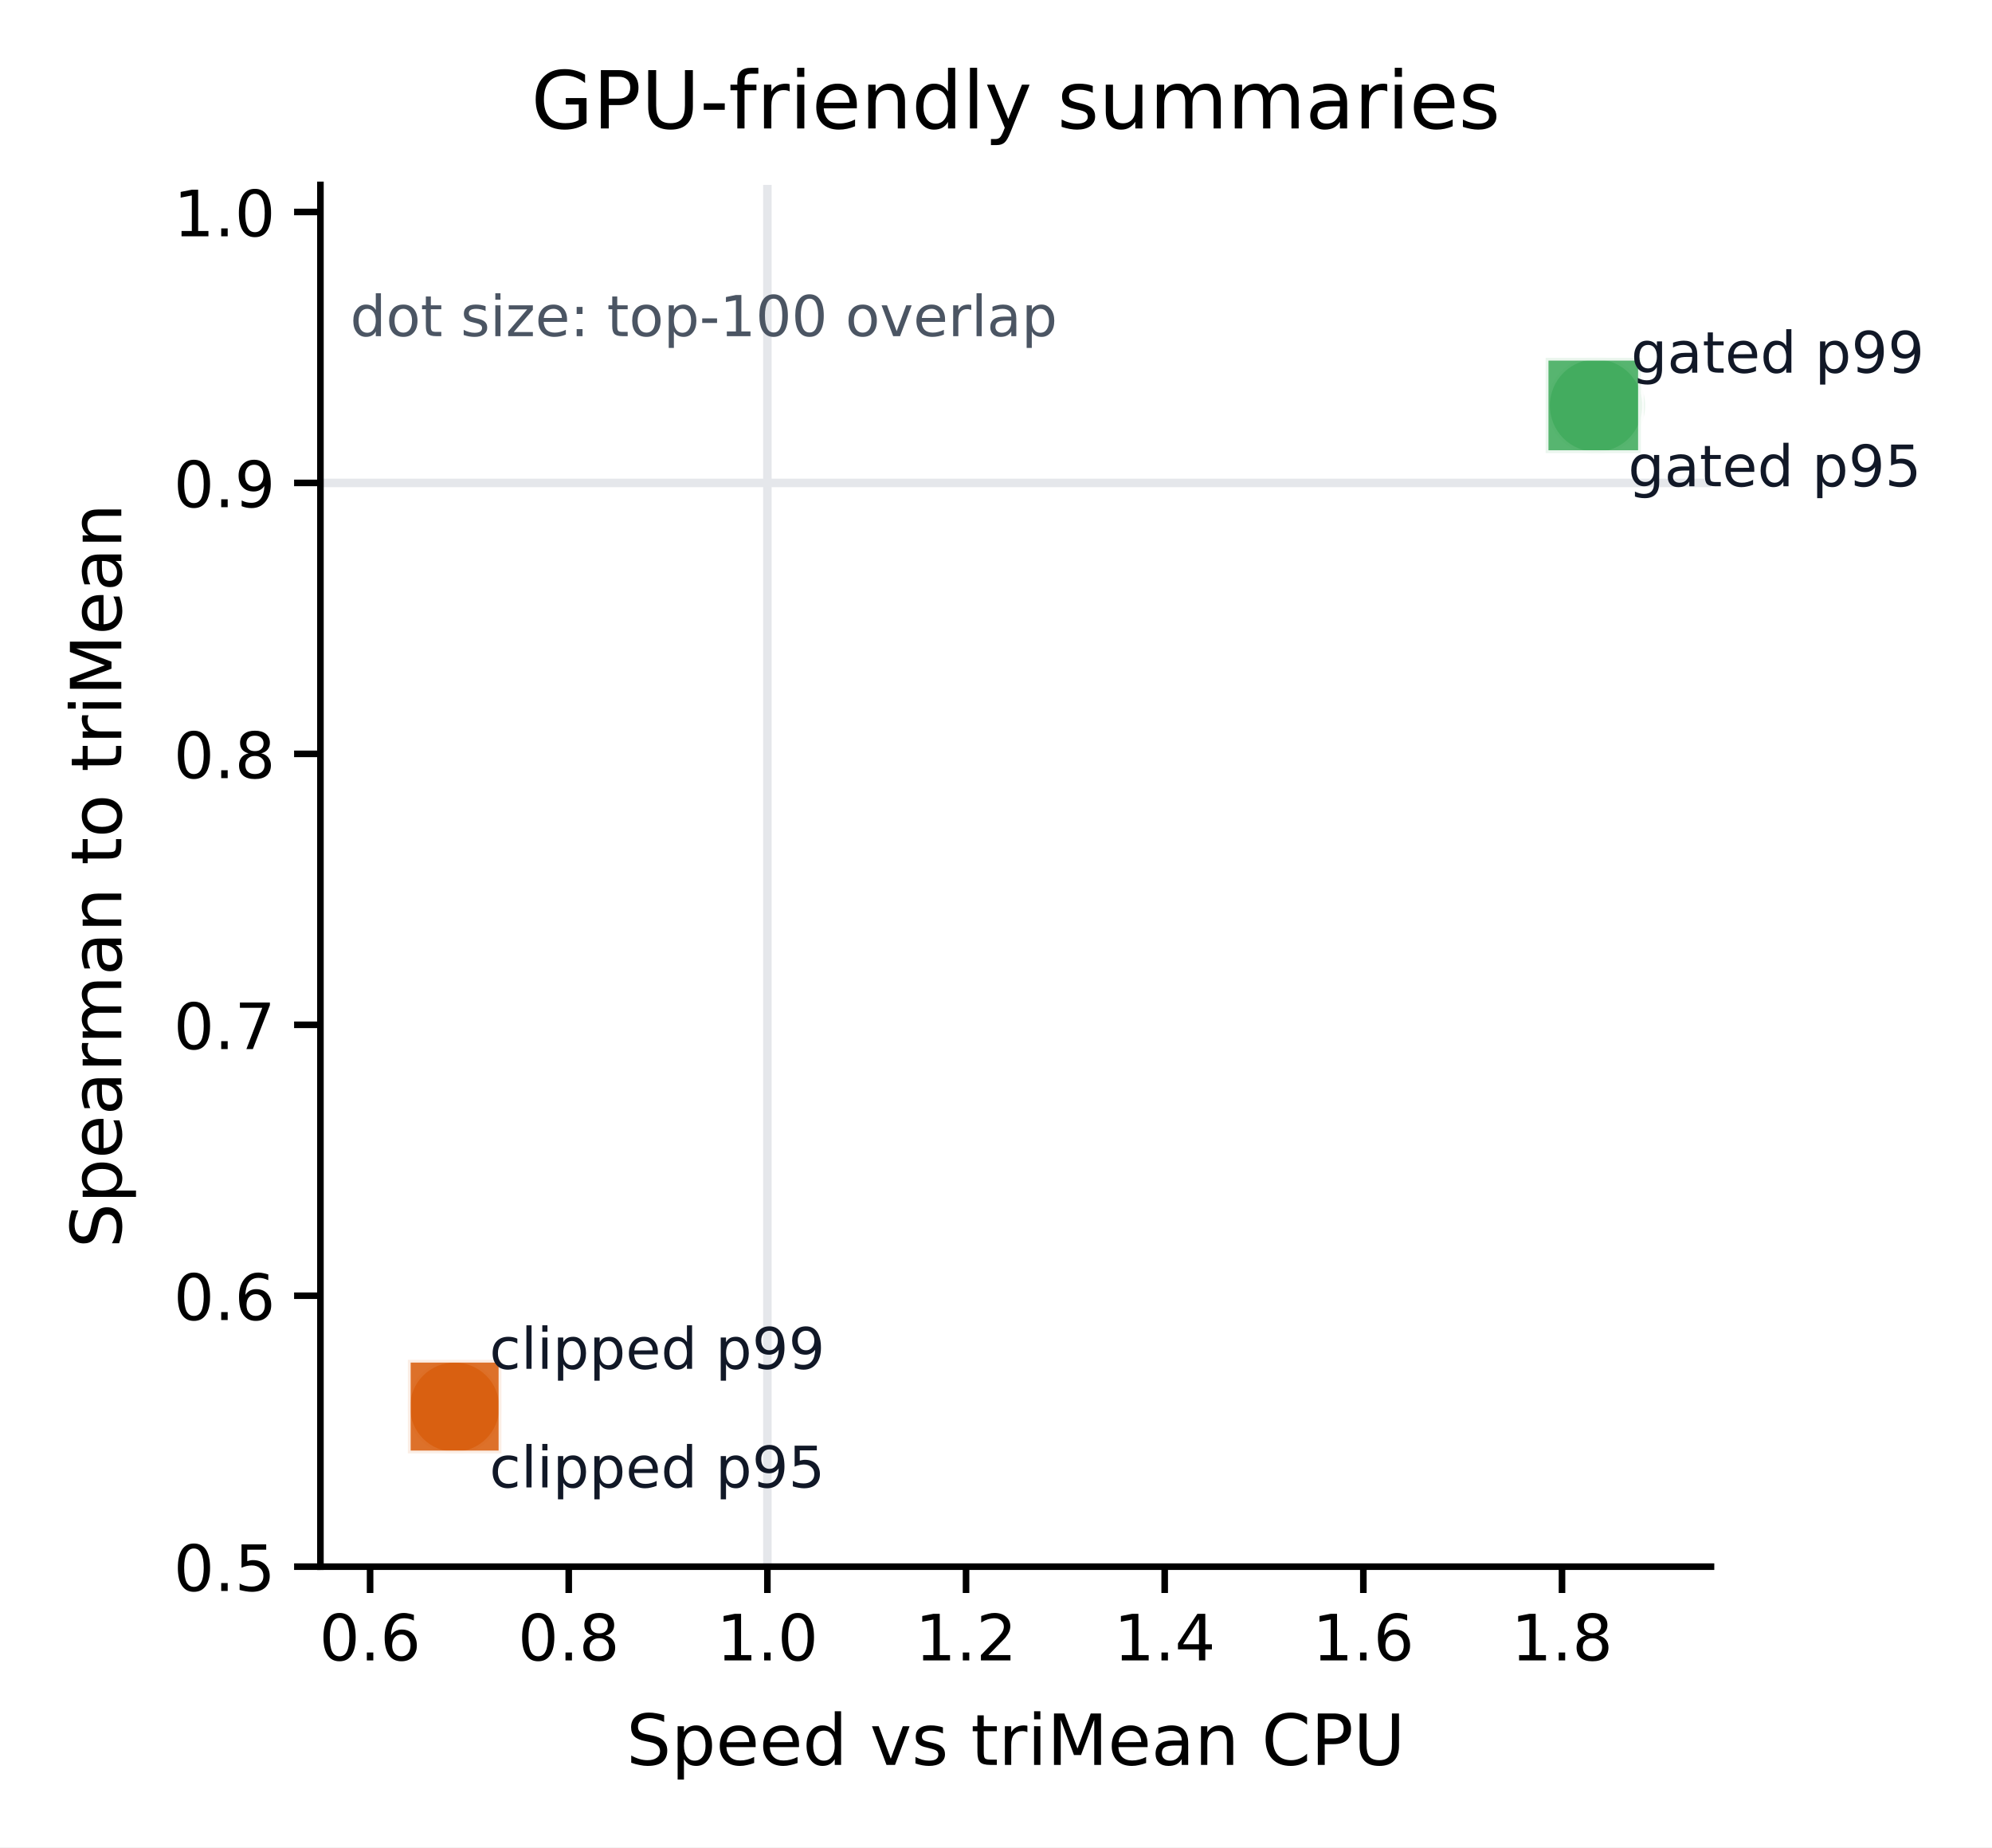
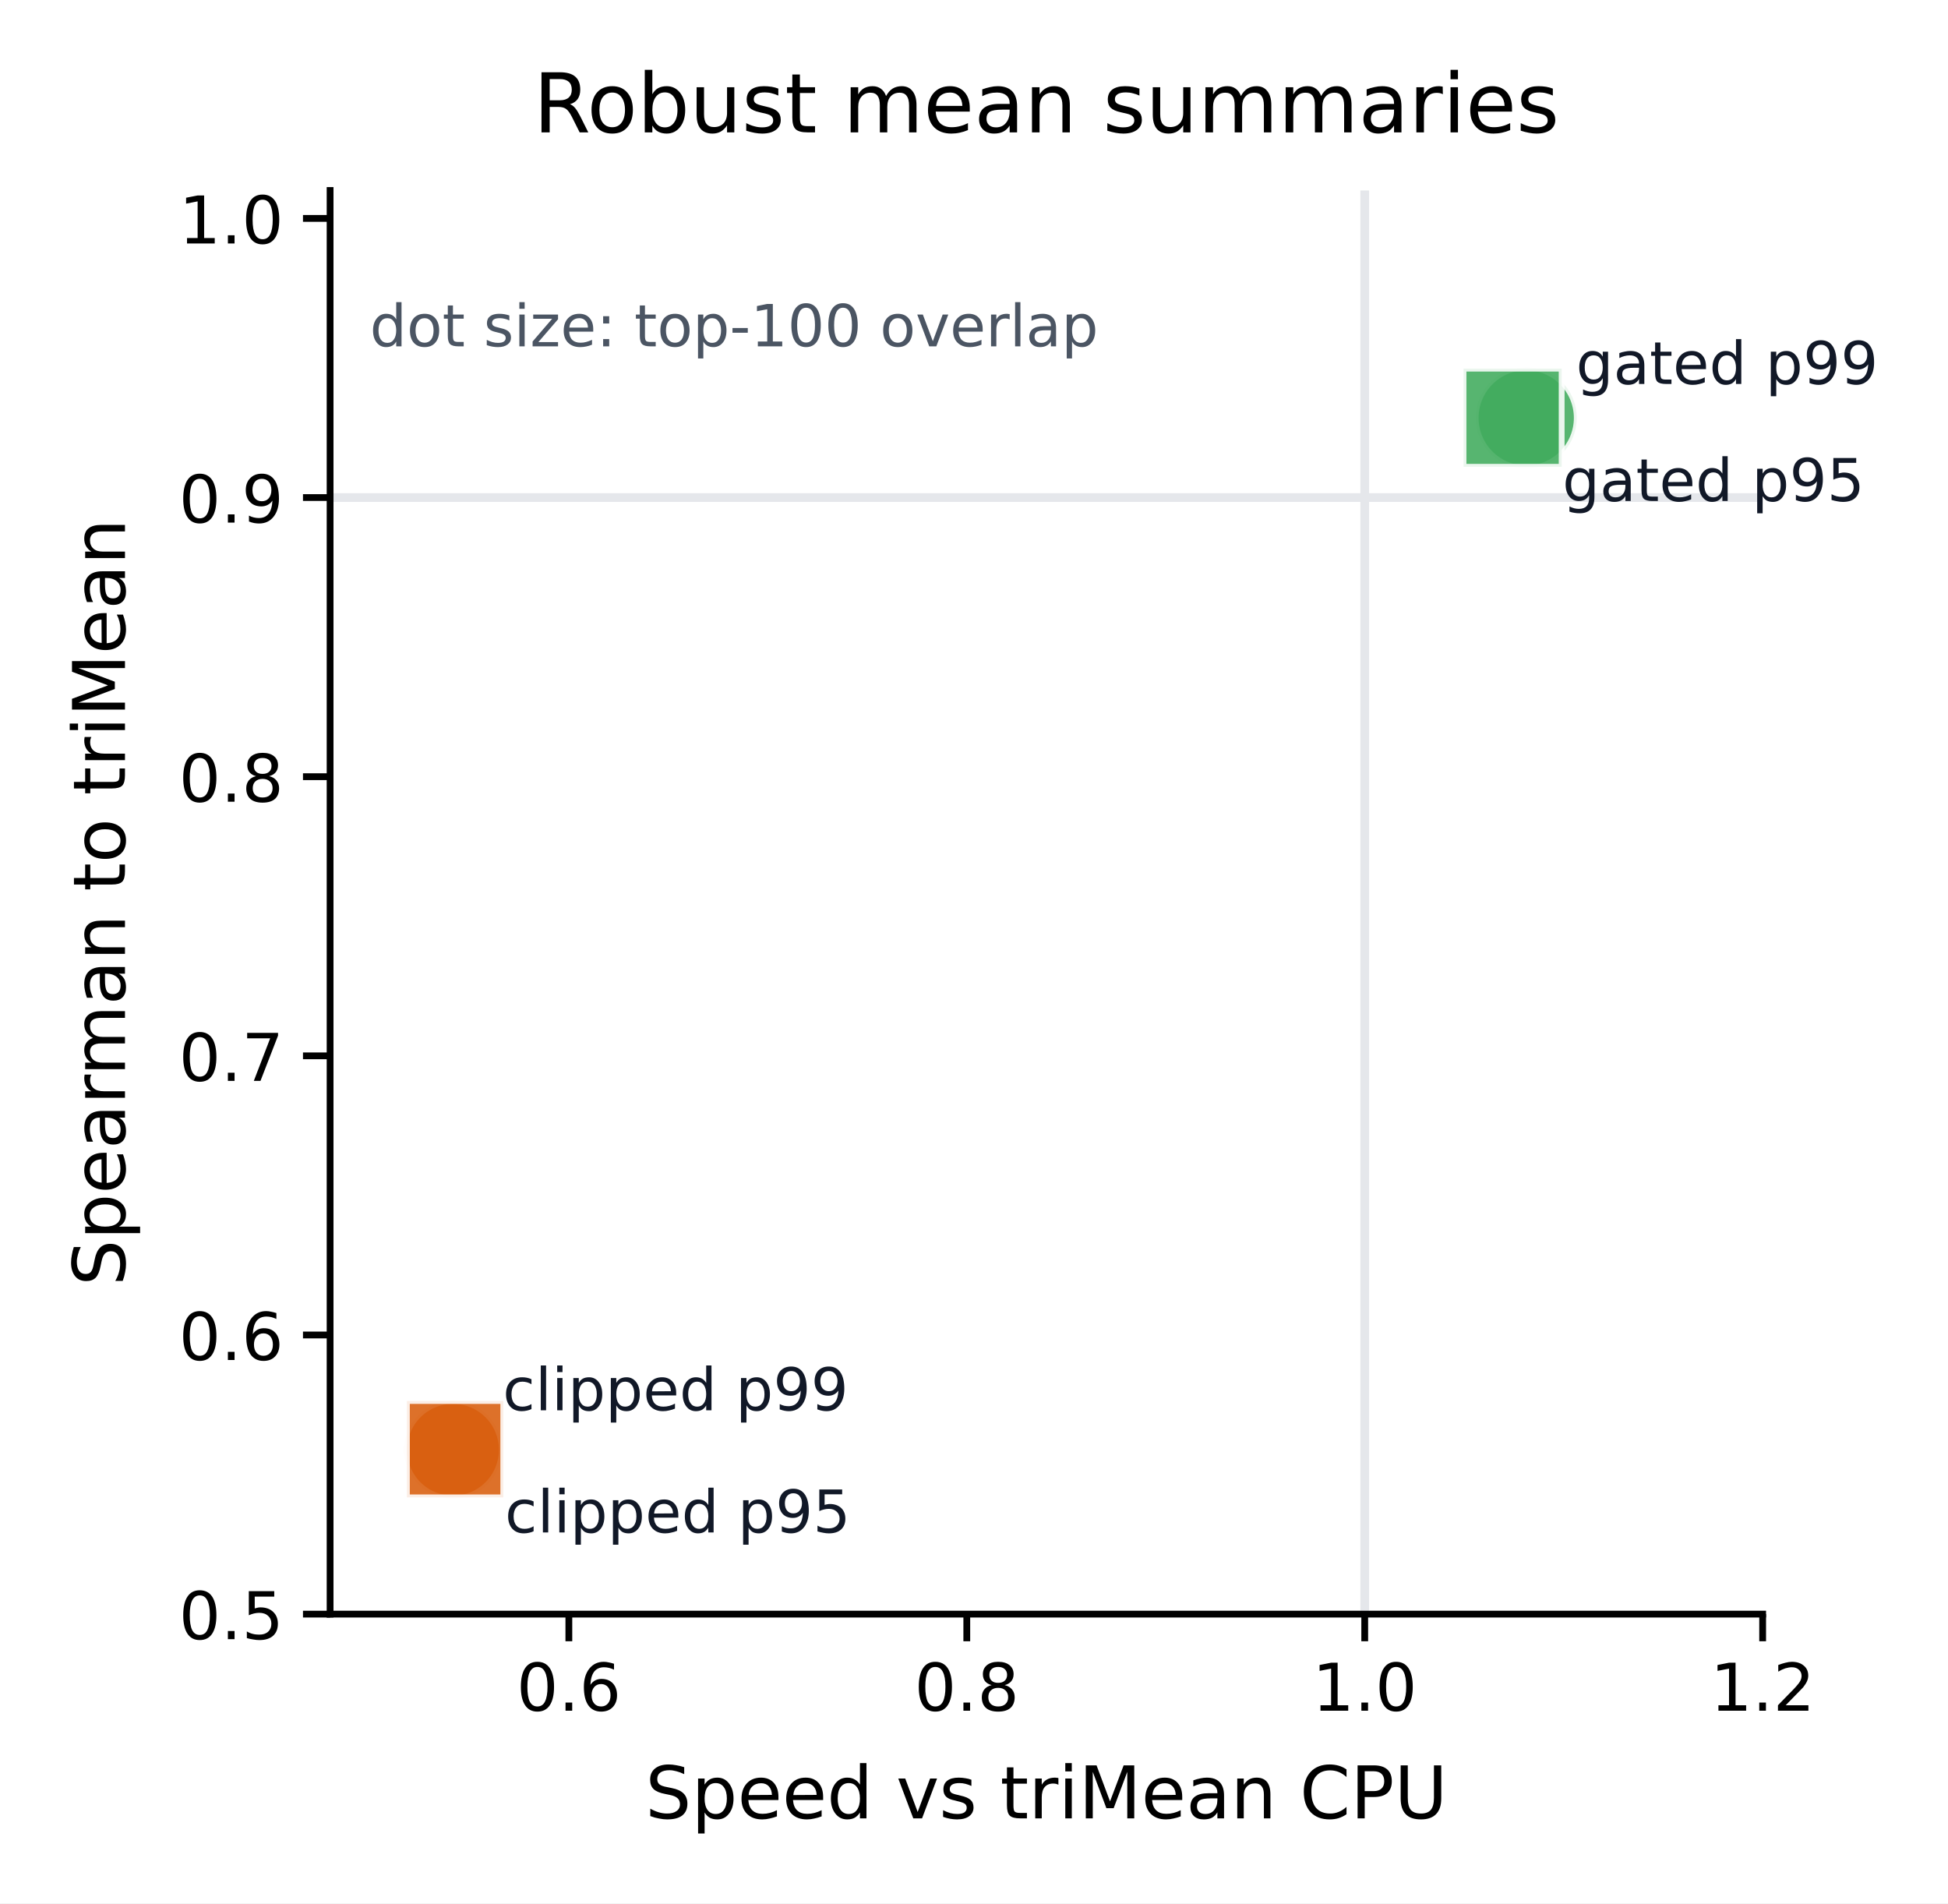
- <svg xmlns="http://www.w3.org/2000/svg" xmlns:xlink="http://www.w3.org/1999/xlink" width="211.825pt" height="196.414pt" viewBox="0 0 211.825 196.414" version="1.1">
+ <svg xmlns="http://www.w3.org/2000/svg" xmlns:xlink="http://www.w3.org/1999/xlink" width="201.075pt" height="196.414pt" viewBox="0 0 201.075 196.414" version="1.1">
  <defs>
    <style type="text/css">*{stroke-linejoin: round; stroke-linecap: butt}</style>
  </defs>
  <g id="figure_1">
    <g id="patch_1">
-       <path d="M 0 196.414  L 211.825 196.414  L 211.825 0  L 0 0  z " style="fill: #ffffff" />
+       <path d="M 0 196.414  L 201.075 196.414  L 201.075 0  L 0 0  z " style="fill: #ffffff" />
    </g>
    <g id="axes_1">
      <g id="patch_2">
        <path d="M 34.073 166.575  L 181.943 166.575  L 181.943 19.659  L 34.073 19.659  z " style="fill: #ffffff" />
      </g>
      <g id="PathCollection_1">
        <defs>
-           <path id="m9d87e54938" d="M 0 5.042  C 1.337 5.042 2.62 4.511 3.565 3.565  C 4.511 2.62 5.042 1.337 5.042 0  C 5.042 -1.337 4.511 -2.62 3.565 -3.565  C 2.62 -4.511 1.337 -5.042 0 -5.042  C -1.337 -5.042 -2.62 -4.511 -3.565 -3.565  C -4.511 -2.62 -5.042 -1.337 -5.042 0  C -5.042 1.337 -4.511 2.62 -3.565 3.565  C -2.62 4.511 -1.337 5.042 0 5.042  z " style="stroke: #ffffff; stroke-opacity: 0.88; stroke-width: 0.6" />
+           <path id="mef1d7e0fe4" d="M 0 5.042  C 1.337 5.042 2.62 4.511 3.565 3.565  C 4.511 2.62 5.042 1.337 5.042 0  C 5.042 -1.337 4.511 -2.62 3.565 -3.565  C 2.62 -4.511 1.337 -5.042 0 -5.042  C -1.337 -5.042 -2.62 -4.511 -3.565 -3.565  C -4.511 -2.62 -5.042 -1.337 -5.042 0  C -5.042 1.337 -4.511 2.62 -3.565 3.565  C -2.62 4.511 -1.337 5.042 0 5.042  z " style="stroke: #ffffff; stroke-opacity: 0.88; stroke-width: 0.6" />
        </defs>
-         <g clip-path="url(#p650618de93)">
-           <use xlink:href="#m9d87e54938" x="48.347" y="149.616" style="fill: #d95f0e; fill-opacity: 0.88; stroke: #ffffff; stroke-opacity: 0.88; stroke-width: 0.6" />
+         <g clip-path="url(#p7d39cd86bd)">
+           <use xlink:href="#mef1d7e0fe4" x="46.757" y="149.616" style="fill: #d95f0e; fill-opacity: 0.88; stroke: #ffffff; stroke-opacity: 0.88; stroke-width: 0.6" />
        </g>
      </g>
      <g id="PathCollection_2">
        <defs>
-           <path id="m2917265431" d="M -4.975 4.975  L 4.975 4.975  L 4.975 -4.975  L -4.975 -4.975  z " style="stroke: #ffffff; stroke-opacity: 0.88; stroke-width: 0.6" />
+           <path id="mac2e6d2334" d="M -4.975 4.975  L 4.975 4.975  L 4.975 -4.975  L -4.975 -4.975  z " style="stroke: #ffffff; stroke-opacity: 0.88; stroke-width: 0.6" />
        </defs>
-         <g clip-path="url(#p650618de93)">
-           <use xlink:href="#m2917265431" x="48.345" y="149.554" style="fill: #d95f0e; fill-opacity: 0.88; stroke: #ffffff; stroke-opacity: 0.88; stroke-width: 0.6" />
+         <g clip-path="url(#p7d39cd86bd)">
+           <use xlink:href="#mac2e6d2334" x="46.976" y="149.554" style="fill: #d95f0e; fill-opacity: 0.88; stroke: #ffffff; stroke-opacity: 0.88; stroke-width: 0.6" />
        </g>
      </g>
      <g id="PathCollection_3">
        <defs>
-           <path id="m1fb926d696" d="M 0 5.218  C 1.384 5.218 2.711 4.668 3.69 3.69  C 4.668 2.711 5.218 1.384 5.218 0  C 5.218 -1.384 4.668 -2.711 3.69 -3.69  C 2.711 -4.668 1.384 -5.218 0 -5.218  C -1.384 -5.218 -2.711 -4.668 -3.69 -3.69  C -4.668 -2.711 -5.218 -1.384 -5.218 0  C -5.218 1.384 -4.668 2.711 -3.69 3.69  C -2.711 4.668 -1.384 5.218 0 5.218  z " style="stroke: #ffffff; stroke-opacity: 0.88; stroke-width: 0.6" />
+           <path id="mce5a2b94cd" d="M 0 5.218  C 1.384 5.218 2.711 4.668 3.69 3.69  C 4.668 2.711 5.218 1.384 5.218 0  C 5.218 -1.384 4.668 -2.711 3.69 -3.69  C 2.711 -4.668 1.384 -5.218 0 -5.218  C -1.384 -5.218 -2.711 -4.668 -3.69 -3.69  C -4.668 -2.711 -5.218 -1.384 -5.218 0  C -5.218 1.384 -4.668 2.711 -3.69 3.69  C -2.711 4.668 -1.384 5.218 0 5.218  z " style="stroke: #ffffff; stroke-opacity: 0.88; stroke-width: 0.6" />
        </defs>
-         <g clip-path="url(#p650618de93)">
-           <use xlink:href="#m1fb926d696" x="169.727" y="43.126" style="fill: #41ab5d; fill-opacity: 0.88; stroke: #ffffff; stroke-opacity: 0.88; stroke-width: 0.6" />
+         <g clip-path="url(#p7d39cd86bd)">
+           <use xlink:href="#mce5a2b94cd" x="157.539" y="43.126" style="fill: #41ab5d; fill-opacity: 0.88; stroke: #ffffff; stroke-opacity: 0.88; stroke-width: 0.6" />
        </g>
      </g>
      <g id="PathCollection_4">
        <defs>
-           <path id="m21457bc61f" d="M -5.065 5.065  L 5.065 5.065  L 5.065 -5.065  L -5.065 -5.065  z " style="stroke: #ffffff; stroke-opacity: 0.88; stroke-width: 0.6" />
+           <path id="m901c29c602" d="M -5.065 5.065  L 5.065 5.065  L 5.065 -5.065  L -5.065 -5.065  z " style="stroke: #ffffff; stroke-opacity: 0.88; stroke-width: 0.6" />
        </defs>
-         <g clip-path="url(#p650618de93)">
-           <use xlink:href="#m21457bc61f" x="169.426" y="43.108" style="fill: #41ab5d; fill-opacity: 0.88; stroke: #ffffff; stroke-opacity: 0.88; stroke-width: 0.6" />
+         <g clip-path="url(#p7d39cd86bd)">
+           <use xlink:href="#m901c29c602" x="156.131" y="43.108" style="fill: #41ab5d; fill-opacity: 0.88; stroke: #ffffff; stroke-opacity: 0.88; stroke-width: 0.6" />
        </g>
      </g>
      <g id="matplotlib.axis_1">
        <g id="xtick_1">
          <g id="line2d_1">
            <defs>
-               <path id="m86f67734f6" d="M 0 0  L 0 2.8  " style="stroke: #000000; stroke-width: 0.7" />
+               <path id="mc7f0386f98" d="M 0 0  L 0 2.8  " style="stroke: #000000; stroke-width: 0.7" />
            </defs>
            <g>
-               <use xlink:href="#m86f67734f6" x="39.354" y="166.575" style="stroke: #000000; stroke-width: 0.7" />
+               <use xlink:href="#mc7f0386f98" x="58.718" y="166.575" style="stroke: #000000; stroke-width: 0.7" />
            </g>
          </g>
          <g id="text_1">
-             <text style="font-size: 6.8px; font-family: 'DejaVu Sans'; text-anchor: middle" x="39.354" y="176.542" transform="rotate(-0 39.35379 176.5416)">0.6</text>
+             <text style="font-size: 6.8px; font-family: 'DejaVu Sans'; text-anchor: middle" x="58.718" y="176.542" transform="rotate(-0 58.71772 176.5416)">0.6</text>
          </g>
        </g>
        <g id="xtick_2">
          <g id="line2d_2">
            <g>
-               <use xlink:href="#m86f67734f6" x="60.478" y="166.575" style="stroke: #000000; stroke-width: 0.7" />
+               <use xlink:href="#mc7f0386f98" x="99.793" y="166.575" style="stroke: #000000; stroke-width: 0.7" />
            </g>
          </g>
          <g id="text_2">
-             <text style="font-size: 6.8px; font-family: 'DejaVu Sans'; text-anchor: middle" x="60.478" y="176.542" transform="rotate(-0 60.47808 176.5416)">0.8</text>
+             <text style="font-size: 6.8px; font-family: 'DejaVu Sans'; text-anchor: middle" x="99.793" y="176.542" transform="rotate(-0 99.79272 176.5416)">0.8</text>
          </g>
        </g>
        <g id="xtick_3">
          <g id="line2d_3">
            <g>
-               <use xlink:href="#m86f67734f6" x="81.602" y="166.575" style="stroke: #000000; stroke-width: 0.7" />
+               <use xlink:href="#mc7f0386f98" x="140.868" y="166.575" style="stroke: #000000; stroke-width: 0.7" />
            </g>
          </g>
          <g id="text_3">
-             <text style="font-size: 6.8px; font-family: 'DejaVu Sans'; text-anchor: middle" x="81.602" y="176.542" transform="rotate(-0 81.60236 176.5416)">1.0</text>
+             <text style="font-size: 6.8px; font-family: 'DejaVu Sans'; text-anchor: middle" x="140.868" y="176.542" transform="rotate(-0 140.8677 176.5416)">1.0</text>
          </g>
        </g>
        <g id="xtick_4">
          <g id="line2d_4">
            <g>
-               <use xlink:href="#m86f67734f6" x="102.727" y="166.575" style="stroke: #000000; stroke-width: 0.7" />
+               <use xlink:href="#mc7f0386f98" x="181.943" y="166.575" style="stroke: #000000; stroke-width: 0.7" />
            </g>
          </g>
          <g id="text_4">
-             <text style="font-size: 6.8px; font-family: 'DejaVu Sans'; text-anchor: middle" x="102.727" y="176.542" transform="rotate(-0 102.7266 176.5416)">1.2</text>
+             <text style="font-size: 6.8px; font-family: 'DejaVu Sans'; text-anchor: middle" x="181.943" y="176.542" transform="rotate(-0 181.9427 176.5416)">1.2</text>
          </g>
        </g>
-         <g id="xtick_5">
-           <g id="line2d_5">
-             <g>
-               <use xlink:href="#m86f67734f6" x="123.851" y="166.575" style="stroke: #000000; stroke-width: 0.7" />
-             </g>
-           </g>
-           <g id="text_5">
-             <text style="font-size: 6.8px; font-family: 'DejaVu Sans'; text-anchor: middle" x="123.851" y="176.542" transform="rotate(-0 123.8509 176.5416)">1.4</text>
-           </g>
-         </g>
-         <g id="xtick_6">
-           <g id="line2d_6">
-             <g>
-               <use xlink:href="#m86f67734f6" x="144.975" y="166.575" style="stroke: #000000; stroke-width: 0.7" />
-             </g>
-           </g>
-           <g id="text_6">
-             <text style="font-size: 6.8px; font-family: 'DejaVu Sans'; text-anchor: middle" x="144.975" y="176.542" transform="rotate(-0 144.9752 176.5416)">1.6</text>
-           </g>
-         </g>
-         <g id="xtick_7">
-           <g id="line2d_7">
-             <g>
-               <use xlink:href="#m86f67734f6" x="166.1" y="166.575" style="stroke: #000000; stroke-width: 0.7" />
-             </g>
-           </g>
-           <g id="text_7">
-             <text style="font-size: 6.8px; font-family: 'DejaVu Sans'; text-anchor: middle" x="166.1" y="176.542" transform="rotate(-0 166.0995 176.5416)">1.8</text>
-           </g>
-         </g>
-         <g id="text_8">
+         <g id="text_5">
          <text style="font-size: 7.5px; font-family: 'DejaVu Sans'; text-anchor: middle" x="108.008" y="187.655" transform="rotate(-0 108.0077 187.6546)">Speed vs triMean CPU</text>
        </g>
      </g>
      <g id="matplotlib.axis_2">
        <g id="ytick_1">
-           <g id="line2d_8">
+           <g id="line2d_5">
            <defs>
-               <path id="mf995b91e9f" d="M 0 0  L -2.8 0  " style="stroke: #000000; stroke-width: 0.7" />
+               <path id="m83143f5819" d="M 0 0  L -2.8 0  " style="stroke: #000000; stroke-width: 0.7" />
            </defs>
            <g>
-               <use xlink:href="#mf995b91e9f" x="34.073" y="166.575" style="stroke: #000000; stroke-width: 0.7" />
+               <use xlink:href="#m83143f5819" x="34.073" y="166.575" style="stroke: #000000; stroke-width: 0.7" />
            </g>
          </g>
-           <g id="text_9">
+           <g id="text_6">
            <text style="font-size: 6.8px; font-family: 'DejaVu Sans'; text-anchor: end" x="29.273" y="169.158" transform="rotate(-0 29.27272 169.1581)">0.5</text>
          </g>
        </g>
        <g id="ytick_2">
-           <g id="line2d_9">
+           <g id="line2d_6">
            <g>
-               <use xlink:href="#mf995b91e9f" x="34.073" y="137.768" style="stroke: #000000; stroke-width: 0.7" />
+               <use xlink:href="#m83143f5819" x="34.073" y="137.768" style="stroke: #000000; stroke-width: 0.7" />
            </g>
          </g>
-           <g id="text_10">
+           <g id="text_7">
            <text style="font-size: 6.8px; font-family: 'DejaVu Sans'; text-anchor: end" x="29.273" y="140.351" transform="rotate(-0 29.27272 140.3511)">0.6</text>
          </g>
        </g>
        <g id="ytick_3">
-           <g id="line2d_10">
+           <g id="line2d_7">
            <g>
-               <use xlink:href="#mf995b91e9f" x="34.073" y="108.961" style="stroke: #000000; stroke-width: 0.7" />
+               <use xlink:href="#m83143f5819" x="34.073" y="108.961" style="stroke: #000000; stroke-width: 0.7" />
            </g>
          </g>
-           <g id="text_11">
+           <g id="text_8">
            <text style="font-size: 6.8px; font-family: 'DejaVu Sans'; text-anchor: end" x="29.273" y="111.544" transform="rotate(-0 29.27272 111.544)">0.7</text>
          </g>
        </g>
        <g id="ytick_4">
-           <g id="line2d_11">
+           <g id="line2d_8">
            <g>
-               <use xlink:href="#mf995b91e9f" x="34.073" y="80.153" style="stroke: #000000; stroke-width: 0.7" />
+               <use xlink:href="#m83143f5819" x="34.073" y="80.153" style="stroke: #000000; stroke-width: 0.7" />
            </g>
          </g>
-           <g id="text_12">
+           <g id="text_9">
            <text style="font-size: 6.8px; font-family: 'DejaVu Sans'; text-anchor: end" x="29.273" y="82.737" transform="rotate(-0 29.27272 82.73696)">0.8</text>
          </g>
        </g>
        <g id="ytick_5">
-           <g id="line2d_12">
+           <g id="line2d_9">
            <g>
-               <use xlink:href="#mf995b91e9f" x="34.073" y="51.346" style="stroke: #000000; stroke-width: 0.7" />
+               <use xlink:href="#m83143f5819" x="34.073" y="51.346" style="stroke: #000000; stroke-width: 0.7" />
            </g>
          </g>
-           <g id="text_13">
+           <g id="text_10">
            <text style="font-size: 6.8px; font-family: 'DejaVu Sans'; text-anchor: end" x="29.273" y="53.93" transform="rotate(-0 29.27272 53.9299)">0.9</text>
          </g>
        </g>
        <g id="ytick_6">
-           <g id="line2d_13">
+           <g id="line2d_10">
            <g>
-               <use xlink:href="#mf995b91e9f" x="34.073" y="22.539" style="stroke: #000000; stroke-width: 0.7" />
+               <use xlink:href="#m83143f5819" x="34.073" y="22.539" style="stroke: #000000; stroke-width: 0.7" />
            </g>
          </g>
-           <g id="text_14">
+           <g id="text_11">
            <text style="font-size: 6.8px; font-family: 'DejaVu Sans'; text-anchor: end" x="29.273" y="25.123" transform="rotate(-0 29.27272 25.12285)">1.0</text>
          </g>
        </g>
-         <g id="text_15">
+         <g id="text_12">
          <text style="font-size: 7.5px; font-family: 'DejaVu Sans'; text-anchor: middle" x="12.899" y="93.117" transform="rotate(-90 12.89883 93.11667)">Spearman to triMean</text>
        </g>
      </g>
-       <g id="line2d_14">
-         <path d="M 81.602 166.575  L 81.602 19.659  " clip-path="url(#p650618de93)" style="fill: none; stroke: #e5e7eb; stroke-width: 0.9; stroke-linecap: square" />
+       <g id="line2d_11">
+         <path d="M 140.868 166.575  L 140.868 19.659  " clip-path="url(#p7d39cd86bd)" style="fill: none; stroke: #e5e7eb; stroke-width: 0.9; stroke-linecap: square" />
      </g>
-       <g id="line2d_15">
-         <path d="M 34.073 51.346  L 181.943 51.346  " clip-path="url(#p650618de93)" style="fill: none; stroke: #e5e7eb; stroke-width: 0.9; stroke-linecap: square" />
+       <g id="line2d_12">
+         <path d="M 34.073 51.346  L 181.943 51.346  " clip-path="url(#p7d39cd86bd)" style="fill: none; stroke: #e5e7eb; stroke-width: 0.9; stroke-linecap: square" />
      </g>
      <g id="patch_3">
        <path d="M 34.073 166.575  L 34.073 19.659  " style="fill: none; stroke: #000000; stroke-width: 0.7; stroke-linejoin: miter; stroke-linecap: square" />
      </g>
      <g id="patch_4">
        <path d="M 34.073 166.575  L 181.943 166.575  " style="fill: none; stroke: #000000; stroke-width: 0.7; stroke-linejoin: miter; stroke-linecap: square" />
      </g>
+       <g id="text_13">
+         <text style="font-size: 6.1px; font-family: 'DejaVu Sans'; text-anchor: start; fill: #111827" x="51.892" y="145.538" transform="rotate(-0 51.89179 145.5376)">clipped p99</text>
+       </g>
+       <g id="text_14">
+         <text style="font-size: 6.1px; font-family: 'DejaVu Sans'; text-anchor: start; fill: #111827" x="52.11" y="158.15" transform="rotate(-0 52.11009 158.1505)">clipped p95</text>
+       </g>
+       <g id="text_15">
+         <text style="font-size: 6.1px; font-family: 'DejaVu Sans'; text-anchor: start; fill: #111827" x="162.673" y="39.624" transform="rotate(-0 162.6731 39.62372)">gated p99</text>
+       </g>
      <g id="text_16">
-         <text style="font-size: 6.1px; font-family: 'DejaVu Sans'; text-anchor: start; fill: #111827" x="52.044" y="145.538" transform="rotate(-0 52.0438 145.5376)">clipped p99</text>
+         <text style="font-size: 6.1px; font-family: 'DejaVu Sans'; text-anchor: start; fill: #111827" x="161.265" y="51.705" transform="rotate(-0 161.2653 51.70501)">gated p95</text>
      </g>
      <g id="text_17">
-         <text style="font-size: 6.1px; font-family: 'DejaVu Sans'; text-anchor: start; fill: #111827" x="52.042" y="158.15" transform="rotate(-0 52.04154 158.1505)">clipped p95</text>
+         <text style="font-size: 6px; font-family: 'DejaVu Sans'; text-anchor: start; fill: #4b5563" x="38.18" y="35.741" transform="rotate(-0 38.18022 35.74056)">dot size: top-100 overlap</text>
      </g>
      <g id="text_18">
-         <text style="font-size: 6.1px; font-family: 'DejaVu Sans'; text-anchor: start; fill: #111827" x="173.424" y="39.624" transform="rotate(-0 173.4236 39.62372)">gated p99</text>
-       </g>
-       <g id="text_19">
-         <text style="font-size: 6.1px; font-family: 'DejaVu Sans'; text-anchor: start; fill: #111827" x="173.123" y="51.705" transform="rotate(-0 173.1227 51.70501)">gated p95</text>
-       </g>
-       <g id="text_20">
-         <text style="font-size: 6px; font-family: 'DejaVu Sans'; text-anchor: start; fill: #4b5563" x="37.241" y="35.741" transform="rotate(-0 37.24136 35.74056)">dot size: top-100 overlap</text>
-       </g>
-       <g id="text_21">
-         <text style="font-size: 8.5px; font-family: 'DejaVu Sans'; text-anchor: middle" x="108.008" y="13.659" transform="rotate(-0 108.0077 13.65867)">GPU-friendly summaries</text>
+         <text style="font-size: 8.5px; font-family: 'DejaVu Sans'; text-anchor: middle" x="108.008" y="13.659" transform="rotate(-0 108.0077 13.65867)">Robust mean summaries</text>
      </g>
    </g>
  </g>
  <defs>
-     <clipPath id="p650618de93">
+     <clipPath id="p7d39cd86bd">
      <rect x="34.073" y="19.659" width="147.87" height="146.916" />
    </clipPath>
  </defs>
</svg>
